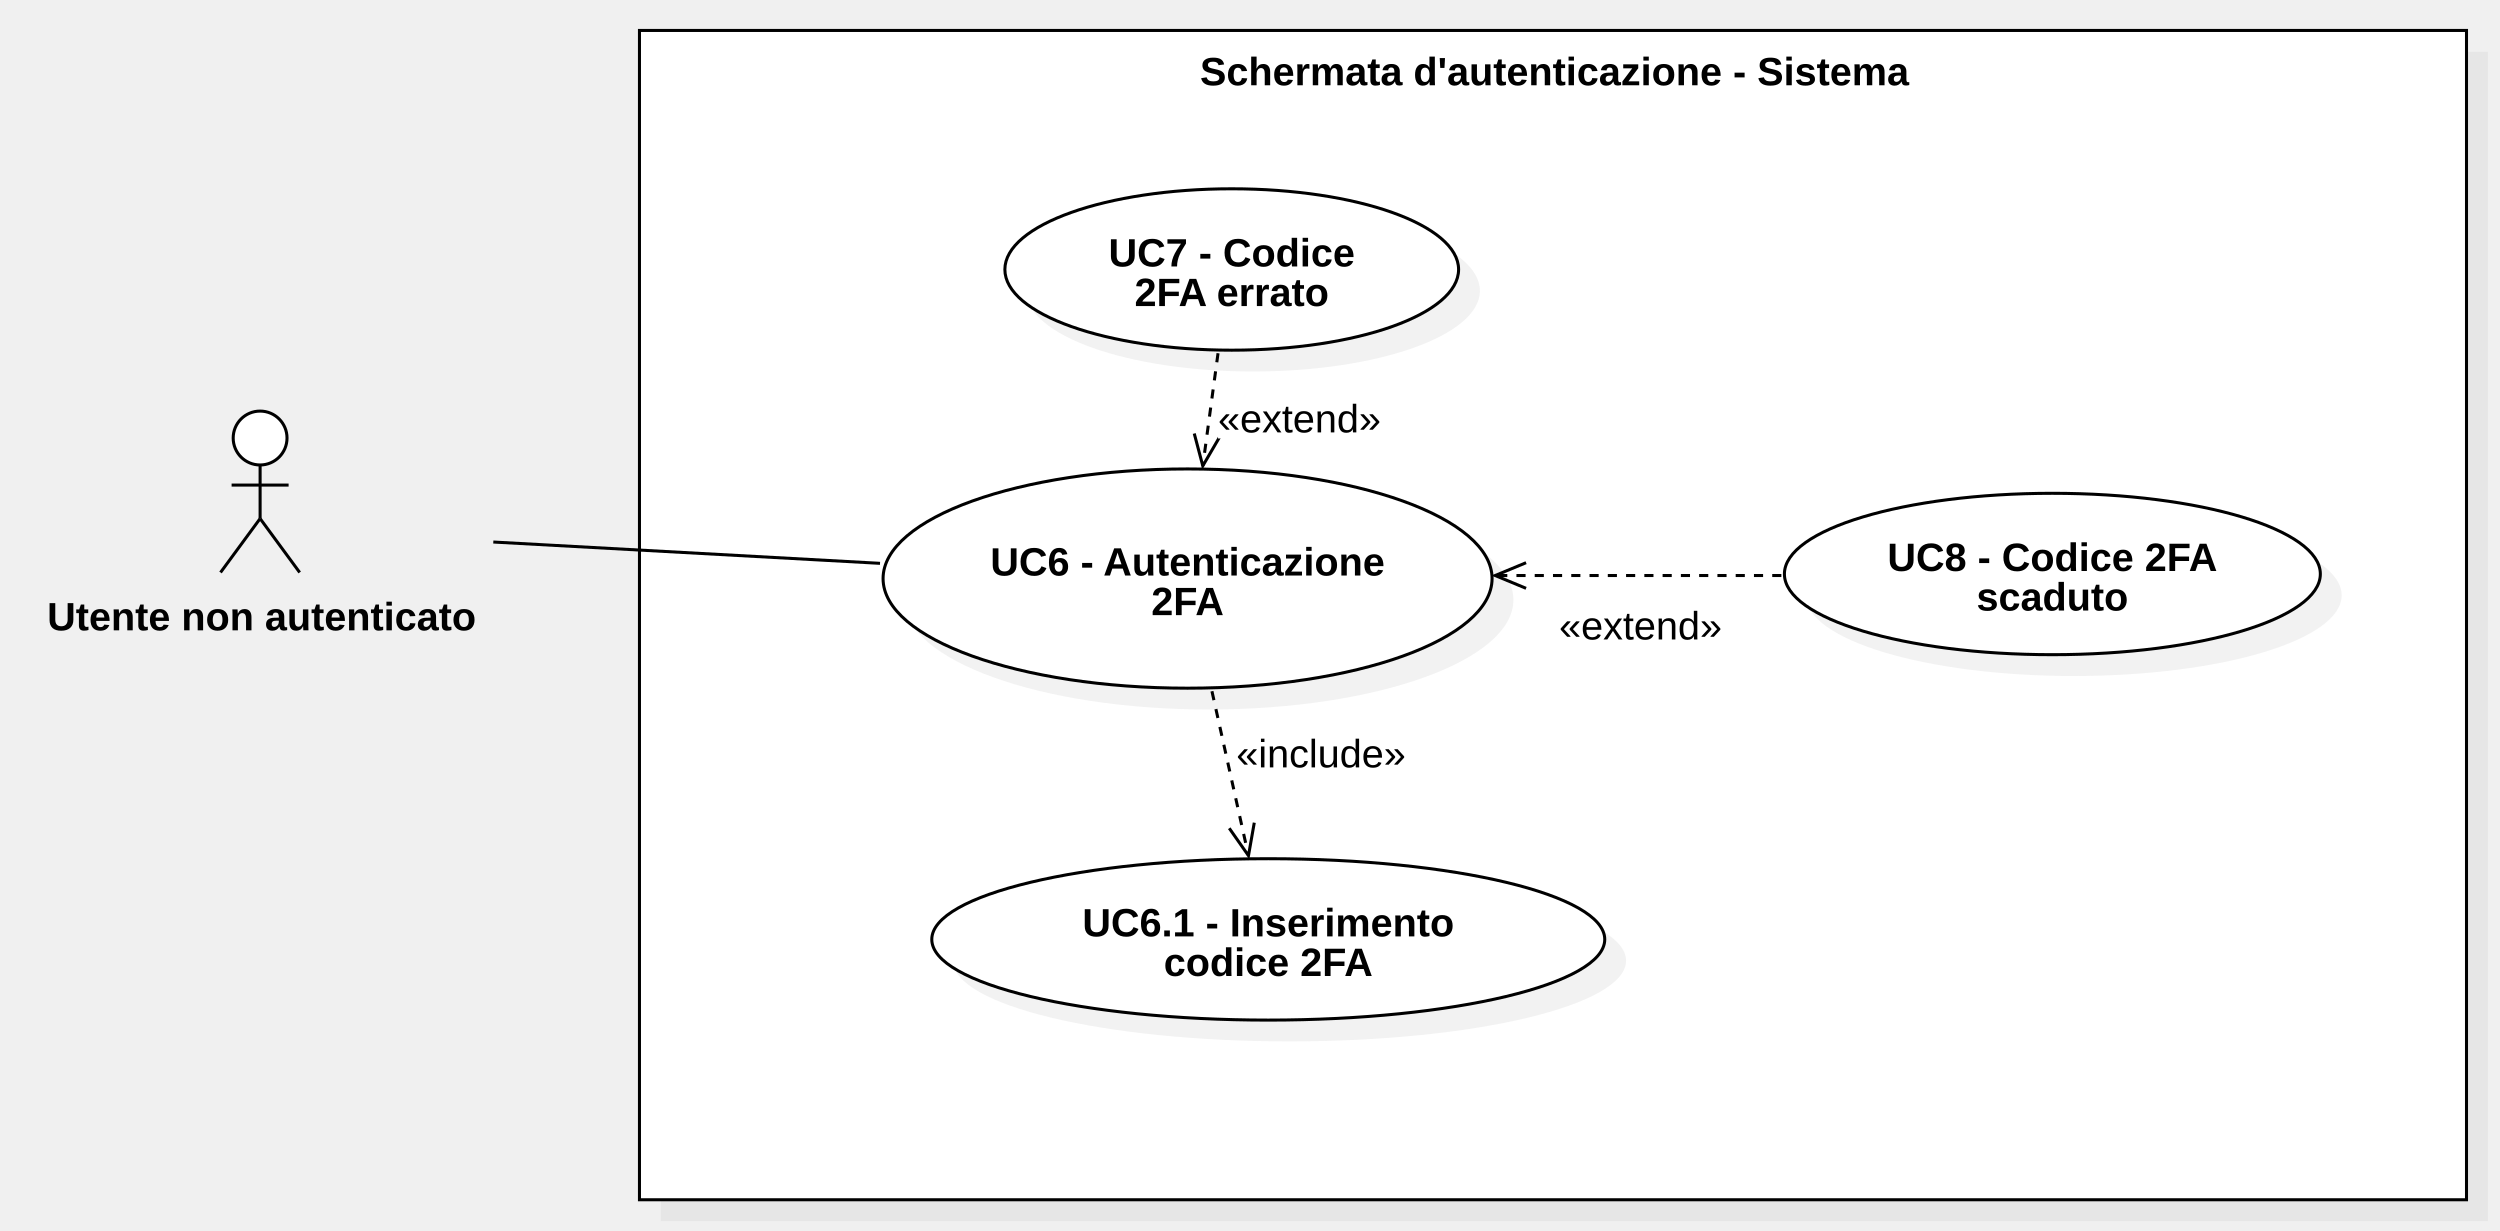
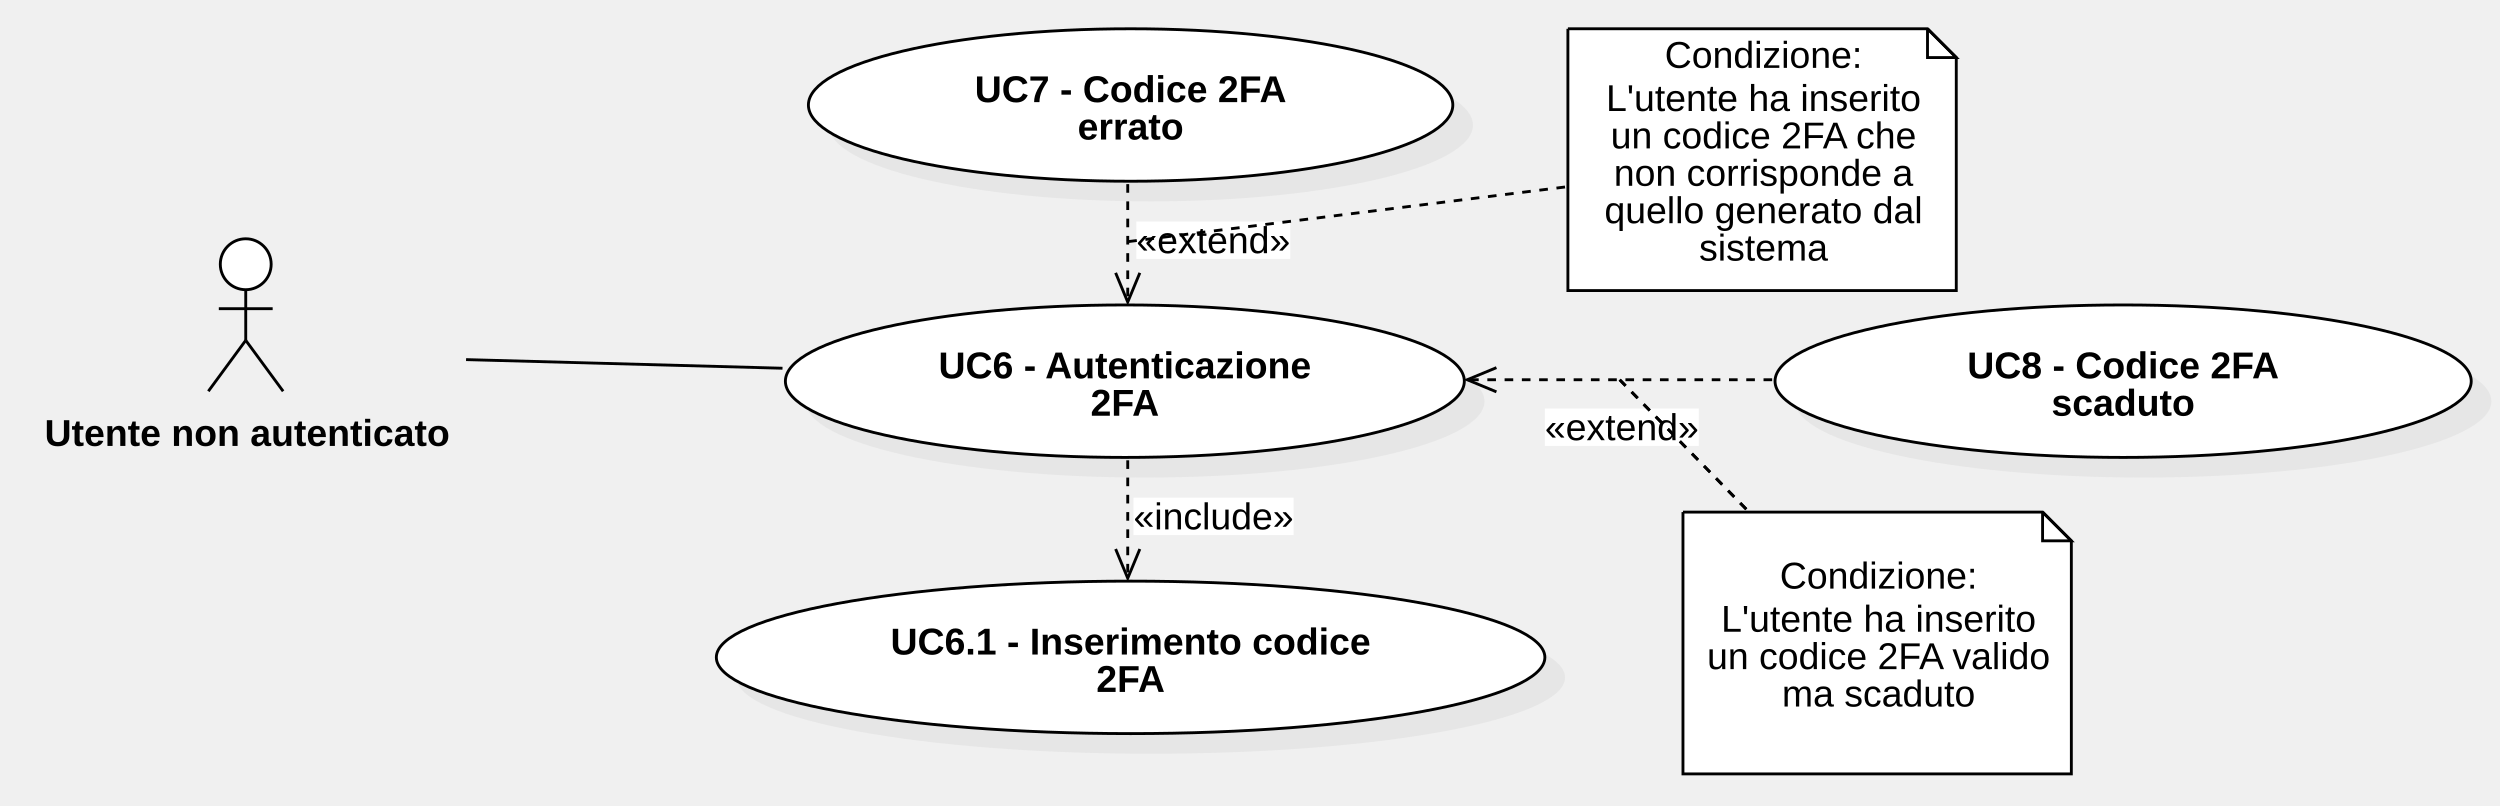
- <svg xmlns="http://www.w3.org/2000/svg" version="1.1" width="821" height="404">
+ <svg xmlns="http://www.w3.org/2000/svg" version="1.1" width="869" height="280">
  <defs />
  <g>
    <g>
-       <rect fill="#C0C0C0" stroke="none" x="525" y="344" width="600" height="384" transform="matrix(1 0 0 1 -308 -327)" fill-opacity="0.2" />
+       <path fill="#ffffff" stroke="none" paint-order="stroke fill markers" d=" M 76.578 91.85 C 76.578 86.962 80.536 83 85.418 83 C 90.3 83 94.258 86.962 94.258 91.85 C 94.258 96.738 90.3 100.7 85.418 100.7 C 80.536 100.7 76.578 96.738 76.578 91.85 Z" />
    </g>
    <g>
-       <rect fill="#ffffff" stroke="none" x="518" y="337" width="600" height="384" transform="matrix(1 0 0 1 -308 -327)" />
+       <path fill="none" stroke="#000000" paint-order="fill stroke markers" d=" M 76.578 91.85 C 76.578 86.962 80.536 83 85.418 83 C 90.3 83 94.258 86.962 94.258 91.85 C 94.258 96.738 90.3 100.7 85.418 100.7 C 80.536 100.7 76.578 96.738 76.578 91.85 Z" stroke-miterlimit="10" stroke-dasharray="" />
    </g>
    <g>
-       <path fill="none" stroke="#000000" paint-order="fill stroke markers" d=" M 210 10 L 810 10 L 810 394 L 210 394 L 210 10 Z Z" stroke-miterlimit="10" stroke-dasharray="" />
+       <path fill="none" stroke="#000000" paint-order="fill stroke markers" d=" M 85.418 100.7 L 85.418 118.3" stroke-miterlimit="10" stroke-dasharray="" />
+     </g>
+     <g>
+       <path fill="none" stroke="#000000" paint-order="fill stroke markers" d=" M 76.058 107.3 L 94.778 107.3" stroke-miterlimit="10" stroke-dasharray="" />
+     </g>
+     <g>
+       <path fill="none" stroke="#000000" paint-order="fill stroke markers" d=" M 85.418 118.3 L 72.418 136" stroke-miterlimit="10" stroke-dasharray="" />
+     </g>
+     <g>
+       <path fill="none" stroke="#000000" paint-order="fill stroke markers" d=" M 85.418 118.3 L 98.418 136" stroke-miterlimit="10" stroke-dasharray="" />
    </g>
    <g>
      <g>
        <path fill="none" stroke="none" />
-         <text fill="#000000" stroke="none" font-family="Arial" font-size="13px" font-style="normal" font-weight="bold" text-decoration="undefined" x="818.5" y="350.5" text-anchor="middle" dominant-baseline="central" transform="matrix(1 0 0 1 -308 -327)">Schermata d'autenticazione - Sistema</text>
+         <text fill="#000000" stroke="none" font-family="Arial" font-size="13px" font-style="normal" font-weight="bold" text-decoration="undefined" x="300.918" y="617.5" text-anchor="middle" dominant-baseline="central" transform="matrix(1 0 0 1 -215 -467)">Utente non autenticato</text>
      </g>
    </g>
    <g>
-       <path fill="#ffffff" stroke="none" paint-order="stroke fill markers" d=" M 76.578 143.85 C 76.578 138.962 80.536 135 85.418 135 C 90.3 135 94.258 138.962 94.258 143.85 C 94.258 148.738 90.3 152.7 85.418 152.7 C 80.536 152.7 76.578 148.738 76.578 143.85 Z" />
+       <path fill="#C0C0C0" stroke="none" paint-order="stroke fill markers" d=" M 280 139.5 C 280 124.864 332.83 113 398 113 C 463.17 113 516 124.864 516 139.5 C 516 154.136 463.17 166 398 166 C 332.83 166 280 154.136 280 139.5 Z" fill-opacity="0.2" />
    </g>
    <g>
-       <path fill="none" stroke="#000000" paint-order="fill stroke markers" d=" M 76.578 143.85 C 76.578 138.962 80.536 135 85.418 135 C 90.3 135 94.258 138.962 94.258 143.85 C 94.258 148.738 90.3 152.7 85.418 152.7 C 80.536 152.7 76.578 148.738 76.578 143.85 Z" stroke-miterlimit="10" stroke-dasharray="" />
+       <path fill="#ffffff" stroke="none" paint-order="stroke fill markers" d=" M 273 132.5 C 273 117.864 325.83 106 391 106 C 456.17 106 509 117.864 509 132.5 C 509 147.136 456.17 159 391 159 C 325.83 159 273 147.136 273 132.5 Z" />
    </g>
    <g>
-       <path fill="none" stroke="#000000" paint-order="fill stroke markers" d=" M 85.418 152.7 L 85.418 170.3" stroke-miterlimit="10" stroke-dasharray="" />
-     </g>
-     <g>
-       <path fill="none" stroke="#000000" paint-order="fill stroke markers" d=" M 76.058 159.3 L 94.778 159.3" stroke-miterlimit="10" stroke-dasharray="" />
-     </g>
-     <g>
-       <path fill="none" stroke="#000000" paint-order="fill stroke markers" d=" M 85.418 170.3 L 72.418 188" stroke-miterlimit="10" stroke-dasharray="" />
-     </g>
-     <g>
-       <path fill="none" stroke="#000000" paint-order="fill stroke markers" d=" M 85.418 170.3 L 98.418 188" stroke-miterlimit="10" stroke-dasharray="" />
+       <path fill="none" stroke="#000000" paint-order="fill stroke markers" d=" M 273 132.5 C 273 117.864 325.83 106 391 106 C 456.17 106 509 117.864 509 132.5 C 509 147.136 456.17 159 391 159 C 325.83 159 273 147.136 273 132.5 Z" stroke-miterlimit="10" stroke-dasharray="" />
    </g>
    <g>
      <g>
        <path fill="none" stroke="none" />
-         <text fill="#000000" stroke="none" font-family="Arial" font-size="13px" font-style="normal" font-weight="bold" text-decoration="undefined" x="393.918" y="529.5" text-anchor="middle" dominant-baseline="central" transform="matrix(1 0 0 1 -308 -327)">Utente non autenticato</text>
+         <text fill="#000000" stroke="none" font-family="Arial" font-size="13px" font-style="normal" font-weight="bold" text-decoration="undefined" x="606" y="594" text-anchor="middle" dominant-baseline="central" transform="matrix(1 0 0 1 -215 -467)">UC6 - Autenticazione</text>
+         <text fill="#000000" stroke="none" font-family="Arial" font-size="13px" font-style="normal" font-weight="bold" text-decoration="undefined" x="606" y="607" text-anchor="middle" dominant-baseline="central" transform="matrix(1 0 0 1 -215 -467)">2FA</text>
      </g>
    </g>
    <g>
-       <path fill="#C0C0C0" stroke="none" paint-order="stroke fill markers" d=" M 297 197 C 297 177.118 341.772 161 397 161 C 452.228 161 497 177.118 497 197 C 497 216.882 452.228 233 397 233 C 341.772 233 297 216.882 297 197 Z" fill-opacity="0.2" />
+       <path fill="#C0C0C0" stroke="none" paint-order="stroke fill markers" d=" M 288 43.5 C 288 28.864 338.144 17 400 17 C 461.856 17 512 28.864 512 43.5 C 512 58.136 461.856 70 400 70 C 338.144 70 288 58.136 288 43.5 Z" fill-opacity="0.2" />
    </g>
    <g>
-       <path fill="#ffffff" stroke="none" paint-order="stroke fill markers" d=" M 290 190 C 290 170.118 334.772 154 390 154 C 445.228 154 490 170.118 490 190 C 490 209.882 445.228 226 390 226 C 334.772 226 290 209.882 290 190 Z" />
+       <path fill="#ffffff" stroke="none" paint-order="stroke fill markers" d=" M 281 36.5 C 281 21.864 331.144 10 393 10 C 454.856 10 505 21.864 505 36.5 C 505 51.136 454.856 63 393 63 C 331.144 63 281 51.136 281 36.5 Z" />
    </g>
    <g>
-       <path fill="none" stroke="#000000" paint-order="fill stroke markers" d=" M 290 190 C 290 170.118 334.772 154 390 154 C 445.228 154 490 170.118 490 190 C 490 209.882 445.228 226 390 226 C 334.772 226 290 209.882 290 190 Z" stroke-miterlimit="10" stroke-dasharray="" />
+       <path fill="none" stroke="#000000" paint-order="fill stroke markers" d=" M 281 36.5 C 281 21.864 331.144 10 393 10 C 454.856 10 505 21.864 505 36.5 C 505 51.136 454.856 63 393 63 C 331.144 63 281 51.136 281 36.5 Z" stroke-miterlimit="10" stroke-dasharray="" />
    </g>
    <g>
      <g>
        <path fill="none" stroke="none" />
-         <text fill="#000000" stroke="none" font-family="Arial" font-size="13px" font-style="normal" font-weight="bold" text-decoration="undefined" x="698" y="511.5" text-anchor="middle" dominant-baseline="central" transform="matrix(1 0 0 1 -308 -327)">UC6 - Autenticazione</text>
-         <text fill="#000000" stroke="none" font-family="Arial" font-size="13px" font-style="normal" font-weight="bold" text-decoration="undefined" x="698" y="524.5" text-anchor="middle" dominant-baseline="central" transform="matrix(1 0 0 1 -308 -327)">2FA</text>
+         <text fill="#000000" stroke="none" font-family="Arial" font-size="13px" font-style="normal" font-weight="bold" text-decoration="undefined" x="608" y="498" text-anchor="middle" dominant-baseline="central" transform="matrix(1 0 0 1 -215 -467)">UC7 - Codice 2FA</text>
+         <text fill="#000000" stroke="none" font-family="Arial" font-size="13px" font-style="normal" font-weight="bold" text-decoration="undefined" x="608" y="511" text-anchor="middle" dominant-baseline="central" transform="matrix(1 0 0 1 -215 -467)">errato</text>
      </g>
    </g>
    <g>
-       <path fill="#C0C0C0" stroke="none" paint-order="stroke fill markers" d=" M 337 95.5 C 337 80.864 370.355 69 411.5 69 C 452.645 69 486 80.864 486 95.5 C 486 110.136 452.645 122 411.5 122 C 370.355 122 337 110.136 337 95.5 Z" fill-opacity="0.2" />
+       <path fill="#C0C0C0" stroke="none" paint-order="stroke fill markers" d=" M 624 139.5 C 624 124.864 678.174 113 745 113 C 811.826 113 866 124.864 866 139.5 C 866 154.136 811.826 166 745 166 C 678.174 166 624 154.136 624 139.5 Z" fill-opacity="0.2" />
    </g>
    <g>
-       <path fill="#ffffff" stroke="none" paint-order="stroke fill markers" d=" M 330 88.5 C 330 73.864 363.355 62 404.5 62 C 445.645 62 479 73.864 479 88.5 C 479 103.136 445.645 115 404.5 115 C 363.355 115 330 103.136 330 88.5 Z" />
+       <path fill="#ffffff" stroke="none" paint-order="stroke fill markers" d=" M 617 132.5 C 617 117.864 671.174 106 738 106 C 804.826 106 859 117.864 859 132.5 C 859 147.136 804.826 159 738 159 C 671.174 159 617 147.136 617 132.5 Z" />
    </g>
    <g>
-       <path fill="none" stroke="#000000" paint-order="fill stroke markers" d=" M 330 88.5 C 330 73.864 363.355 62 404.5 62 C 445.645 62 479 73.864 479 88.5 C 479 103.136 445.645 115 404.5 115 C 363.355 115 330 103.136 330 88.5 Z" stroke-miterlimit="10" stroke-dasharray="" />
+       <path fill="none" stroke="#000000" paint-order="fill stroke markers" d=" M 617 132.5 C 617 117.864 671.174 106 738 106 C 804.826 106 859 117.864 859 132.5 C 859 147.136 804.826 159 738 159 C 671.174 159 617 147.136 617 132.5 Z" stroke-miterlimit="10" stroke-dasharray="" />
    </g>
    <g>
      <g>
        <path fill="none" stroke="none" />
-         <text fill="#000000" stroke="none" font-family="Arial" font-size="13px" font-style="normal" font-weight="bold" text-decoration="undefined" x="712.5" y="410" text-anchor="middle" dominant-baseline="central" transform="matrix(1 0 0 1 -308 -327)">UC7 - Codice</text>
-         <text fill="#000000" stroke="none" font-family="Arial" font-size="13px" font-style="normal" font-weight="bold" text-decoration="undefined" x="712.5" y="423" text-anchor="middle" dominant-baseline="central" transform="matrix(1 0 0 1 -308 -327)">2FA errato</text>
+         <text fill="#000000" stroke="none" font-family="Arial" font-size="13px" font-style="normal" font-weight="bold" text-decoration="undefined" x="953" y="594" text-anchor="middle" dominant-baseline="central" transform="matrix(1 0 0 1 -215 -467)">UC8 - Codice 2FA</text>
+         <text fill="#000000" stroke="none" font-family="Arial" font-size="13px" font-style="normal" font-weight="bold" text-decoration="undefined" x="953" y="607" text-anchor="middle" dominant-baseline="central" transform="matrix(1 0 0 1 -215 -467)">scaduto</text>
      </g>
    </g>
    <g>
-       <path fill="#C0C0C0" stroke="none" paint-order="stroke fill markers" d=" M 593 195.5 C 593 180.864 632.399 169 681 169 C 729.601 169 769 180.864 769 195.5 C 769 210.136 729.601 222 681 222 C 632.399 222 593 210.136 593 195.5 Z" fill-opacity="0.2" />
+       <path fill="#C0C0C0" stroke="none" paint-order="stroke fill markers" d=" M 256 235.5 C 256 220.864 320.471 209 400 209 C 479.529 209 544 220.864 544 235.5 C 544 250.136 479.529 262 400 262 C 320.471 262 256 250.136 256 235.5 Z" fill-opacity="0.2" />
    </g>
    <g>
-       <path fill="#ffffff" stroke="none" paint-order="stroke fill markers" d=" M 586 188.5 C 586 173.864 625.399 162 674 162 C 722.601 162 762 173.864 762 188.5 C 762 203.136 722.601 215 674 215 C 625.399 215 586 203.136 586 188.5 Z" />
+       <path fill="#ffffff" stroke="none" paint-order="stroke fill markers" d=" M 249 228.5 C 249 213.864 313.471 202 393 202 C 472.529 202 537 213.864 537 228.5 C 537 243.136 472.529 255 393 255 C 313.471 255 249 243.136 249 228.5 Z" />
    </g>
    <g>
-       <path fill="none" stroke="#000000" paint-order="fill stroke markers" d=" M 586 188.5 C 586 173.864 625.399 162 674 162 C 722.601 162 762 173.864 762 188.5 C 762 203.136 722.601 215 674 215 C 625.399 215 586 203.136 586 188.5 Z" stroke-miterlimit="10" stroke-dasharray="" />
+       <path fill="none" stroke="#000000" paint-order="fill stroke markers" d=" M 249 228.5 C 249 213.864 313.471 202 393 202 C 472.529 202 537 213.864 537 228.5 C 537 243.136 472.529 255 393 255 C 313.471 255 249 243.136 249 228.5 Z" stroke-miterlimit="10" stroke-dasharray="" />
    </g>
    <g>
      <g>
        <path fill="none" stroke="none" />
-         <text fill="#000000" stroke="none" font-family="Arial" font-size="13px" font-style="normal" font-weight="bold" text-decoration="undefined" x="982" y="510" text-anchor="middle" dominant-baseline="central" transform="matrix(1 0 0 1 -308 -327)">UC8 - Codice 2FA</text>
-         <text fill="#000000" stroke="none" font-family="Arial" font-size="13px" font-style="normal" font-weight="bold" text-decoration="undefined" x="982" y="523" text-anchor="middle" dominant-baseline="central" transform="matrix(1 0 0 1 -308 -327)">scaduto</text>
+         <text fill="#000000" stroke="none" font-family="Arial" font-size="13px" font-style="normal" font-weight="bold" text-decoration="undefined" x="608" y="690" text-anchor="middle" dominant-baseline="central" transform="matrix(1 0 0 1 -215 -467)">UC6.1 - Inserimento codice</text>
+         <text fill="#000000" stroke="none" font-family="Arial" font-size="13px" font-style="normal" font-weight="bold" text-decoration="undefined" x="608" y="703" text-anchor="middle" dominant-baseline="central" transform="matrix(1 0 0 1 -215 -467)">2FA</text>
      </g>
    </g>
    <g>
-       <path fill="#C0C0C0" stroke="none" paint-order="stroke fill markers" d=" M 313 315.5 C 313 300.864 362.473 289 423.5 289 C 484.527 289 534 300.864 534 315.5 C 534 330.136 484.527 342 423.5 342 C 362.473 342 313 330.136 313 315.5 Z" fill-opacity="0.2" />
+       <path fill="none" stroke="#000000" paint-order="fill stroke markers" d=" M 392 64 L 392 105" stroke-miterlimit="10" stroke-dasharray="3" />
    </g>
    <g>
-       <path fill="#ffffff" stroke="none" paint-order="stroke fill markers" d=" M 306 308.5 C 306 293.864 355.473 282 416.5 282 C 477.527 282 527 293.864 527 308.5 C 527 323.136 477.527 335 416.5 335 C 355.473 335 306 323.136 306 308.5 Z" />
+       <path fill="none" stroke="#000000" paint-order="fill stroke markers" d=" M 387.79 94.837 L 392 105 L 396.21 94.837" stroke-miterlimit="10" stroke-dasharray="" />
    </g>
    <g>
-       <path fill="none" stroke="#000000" paint-order="fill stroke markers" d=" M 306 308.5 C 306 293.864 355.473 282 416.5 282 C 477.527 282 527 293.864 527 308.5 C 527 323.136 477.527 335 416.5 335 C 355.473 335 306 323.136 306 308.5 Z" stroke-miterlimit="10" stroke-dasharray="" />
+       <rect fill="#ffffff" stroke="none" x="610" y="544" width="53.492" height="13" transform="matrix(1 0 0 1 -215 -467)" />
    </g>
    <g>
      <g>
        <path fill="none" stroke="none" />
-         <text fill="#000000" stroke="none" font-family="Arial" font-size="13px" font-style="normal" font-weight="bold" text-decoration="undefined" x="724.5" y="630" text-anchor="middle" dominant-baseline="central" transform="matrix(1 0 0 1 -308 -327)">UC6.1 - Inserimento</text>
-         <text fill="#000000" stroke="none" font-family="Arial" font-size="13px" font-style="normal" font-weight="bold" text-decoration="undefined" x="724.5" y="643" text-anchor="middle" dominant-baseline="central" transform="matrix(1 0 0 1 -308 -327)">codice 2FA</text>
+         <text fill="#000000" stroke="none" font-family="Arial" font-size="13px" font-style="normal" font-weight="normal" text-decoration="undefined" x="636.746" y="550.5" text-anchor="middle" dominant-baseline="central" transform="matrix(1 0 0 1 -215 -467)">«extend»</text>
      </g>
    </g>
    <g>
-       <path fill="none" stroke="#000000" paint-order="fill stroke markers" d=" M 400 116 L 395 153" stroke-miterlimit="10" stroke-dasharray="3" />
+       <path fill="none" stroke="#000000" paint-order="fill stroke markers" d=" M 616 132 L 510 132" stroke-miterlimit="10" stroke-dasharray="3" />
    </g>
    <g>
-       <path fill="none" stroke="#000000" paint-order="fill stroke markers" d=" M 392.189 142.365 L 395 153 L 400.533 143.493" stroke-miterlimit="10" stroke-dasharray="" />
+       <path fill="none" stroke="#000000" paint-order="fill stroke markers" d=" M 520.163 127.79 L 510 132 L 520.163 136.21" stroke-miterlimit="10" stroke-dasharray="" />
    </g>
    <g>
-       <rect fill="#ffffff" stroke="none" x="708" y="458" width="53.492" height="13" transform="matrix(1 0 0 1 -308 -327)" />
+       <rect fill="#ffffff" stroke="none" x="752" y="609" width="53.492" height="13" transform="matrix(1 0 0 1 -215 -467)" />
    </g>
    <g>
      <g>
        <path fill="none" stroke="none" />
-         <text fill="#000000" stroke="none" font-family="Arial" font-size="13px" font-style="normal" font-weight="normal" text-decoration="undefined" x="734.746" y="464.5" text-anchor="middle" dominant-baseline="central" transform="matrix(1 0 0 1 -308 -327)">«extend»</text>
+         <text fill="#000000" stroke="none" font-family="Arial" font-size="13px" font-style="normal" font-weight="normal" text-decoration="undefined" x="778.746" y="615.5" text-anchor="middle" dominant-baseline="central" transform="matrix(1 0 0 1 -215 -467)">«extend»</text>
      </g>
    </g>
    <g>
-       <path fill="none" stroke="#000000" paint-order="fill stroke markers" d=" M 585 189 L 491 189" stroke-miterlimit="10" stroke-dasharray="3" />
+       <path fill="none" stroke="#000000" paint-order="fill stroke markers" d=" M 392 160 L 392 201" stroke-miterlimit="10" stroke-dasharray="3" />
    </g>
    <g>
-       <path fill="none" stroke="#000000" paint-order="fill stroke markers" d=" M 501.163 184.79 L 491 189 L 501.163 193.21" stroke-miterlimit="10" stroke-dasharray="" />
+       <path fill="none" stroke="#000000" paint-order="fill stroke markers" d=" M 387.79 190.837 L 392 201 L 396.21 190.837" stroke-miterlimit="10" stroke-dasharray="" />
    </g>
    <g>
-       <rect fill="#ffffff" stroke="none" x="820" y="526" width="53.492" height="13" transform="matrix(1 0 0 1 -308 -327)" />
+       <rect fill="#ffffff" stroke="none" x="609" y="640" width="55.656" height="13" transform="matrix(1 0 0 1 -215 -467)" />
    </g>
    <g>
      <g>
        <path fill="none" stroke="none" />
-         <text fill="#000000" stroke="none" font-family="Arial" font-size="13px" font-style="normal" font-weight="normal" text-decoration="undefined" x="846.746" y="532.5" text-anchor="middle" dominant-baseline="central" transform="matrix(1 0 0 1 -308 -327)">«extend»</text>
+         <text fill="#000000" stroke="none" font-family="Arial" font-size="13px" font-style="normal" font-weight="normal" text-decoration="undefined" x="636.828" y="646.5" text-anchor="middle" dominant-baseline="central" transform="matrix(1 0 0 1 -215 -467)">«include»</text>
      </g>
    </g>
    <g>
-       <path fill="none" stroke="#000000" paint-order="fill stroke markers" d=" M 398 227 L 410 281" stroke-miterlimit="10" stroke-dasharray="3" />
+       <path fill="none" stroke="#000000" paint-order="fill stroke markers" d=" M 272 128 L 162 125" stroke-miterlimit="10" stroke-dasharray="" />
    </g>
    <g>
-       <path fill="none" stroke="#000000" paint-order="fill stroke markers" d=" M 403.686 271.993 L 410 281 L 411.905 270.166" stroke-miterlimit="10" stroke-dasharray="" />
+       <path fill="#ffffff" stroke="none" paint-order="stroke fill markers" d=" M 585 178 L 710 178 L 720 188 L 720 269 L 585 269 L 585 178" />
    </g>
    <g>
-       <rect fill="#ffffff" stroke="none" x="714" y="568" width="55.656" height="13" transform="matrix(1 0 0 1 -308 -327)" />
+       <path fill="none" stroke="#000000" paint-order="fill stroke markers" d=" M 585 178 L 710 178 L 720 188 L 720 269 L 585 269 L 585 178 L 585 178" stroke-miterlimit="10" stroke-dasharray="" />
+     </g>
+     <g>
+       <path fill="none" stroke="#000000" paint-order="fill stroke markers" d=" M 710 178 L 710 188 L 720 188 L 710 178" stroke-miterlimit="10" stroke-dasharray="" />
    </g>
    <g>
      <g>
        <path fill="none" stroke="none" />
-         <text fill="#000000" stroke="none" font-family="Arial" font-size="13px" font-style="normal" font-weight="normal" text-decoration="undefined" x="741.828" y="574.5" text-anchor="middle" dominant-baseline="central" transform="matrix(1 0 0 1 -308 -327)">«include»</text>
+         <text fill="#000000" stroke="none" font-family="Arial" font-size="13px" font-style="normal" font-weight="normal" text-decoration="undefined" x="868" y="663" text-anchor="middle" dominant-baseline="text-before-edge" transform="matrix(1 0 0 1 -215 -467)">Condizione:</text>
      </g>
    </g>
    <g>
-       <path fill="none" stroke="#000000" paint-order="fill stroke markers" d=" M 289 185 L 162 178" stroke-miterlimit="10" stroke-dasharray="" />
+       <g>
+         <path fill="none" stroke="none" />
+         <text fill="#000000" stroke="none" font-family="Arial" font-size="13px" font-style="normal" font-weight="normal" text-decoration="undefined" x="868" y="678" text-anchor="middle" dominant-baseline="text-before-edge" transform="matrix(1 0 0 1 -215 -467)">L'utente ha inserito</text>
+         <text fill="#000000" stroke="none" font-family="Arial" font-size="13px" font-style="normal" font-weight="normal" text-decoration="undefined" x="868" y="691" text-anchor="middle" dominant-baseline="text-before-edge" transform="matrix(1 0 0 1 -215 -467)">un codice 2FA valido</text>
+         <text fill="#000000" stroke="none" font-family="Arial" font-size="13px" font-style="normal" font-weight="normal" text-decoration="undefined" x="868" y="704" text-anchor="middle" dominant-baseline="text-before-edge" transform="matrix(1 0 0 1 -215 -467)">ma scaduto</text>
+       </g>
+     </g>
+     <g>
+       <path fill="none" stroke="#000000" paint-order="fill stroke markers" d=" M 607 177 L 563 132" stroke-miterlimit="10" stroke-dasharray="3" />
+     </g>
+     <g>
+       <path fill="#ffffff" stroke="none" paint-order="stroke fill markers" d=" M 545 10 L 670 10 L 680 20 L 680 101 L 545 101 L 545 10" />
+     </g>
+     <g>
+       <path fill="none" stroke="#000000" paint-order="fill stroke markers" d=" M 545 10 L 670 10 L 680 20 L 680 101 L 545 101 L 545 10 L 545 10" stroke-miterlimit="10" stroke-dasharray="" />
+     </g>
+     <g>
+       <path fill="none" stroke="#000000" paint-order="fill stroke markers" d=" M 670 10 L 670 20 L 680 20 L 670 10" stroke-miterlimit="10" stroke-dasharray="" />
+     </g>
+     <g>
+       <g>
+         <path fill="none" stroke="none" />
+         <text fill="#000000" stroke="none" font-family="Arial" font-size="13px" font-style="normal" font-weight="normal" text-decoration="undefined" x="828" y="482" text-anchor="middle" dominant-baseline="text-before-edge" transform="matrix(1 0 0 1 -215 -467)">Condizione:</text>
+       </g>
+     </g>
+     <g>
+       <g>
+         <path fill="none" stroke="none" />
+         <text fill="#000000" stroke="none" font-family="Arial" font-size="13px" font-style="normal" font-weight="normal" text-decoration="undefined" x="828" y="497" text-anchor="middle" dominant-baseline="text-before-edge" transform="matrix(1 0 0 1 -215 -467)">L'utente ha inserito</text>
+         <text fill="#000000" stroke="none" font-family="Arial" font-size="13px" font-style="normal" font-weight="normal" text-decoration="undefined" x="828" y="510" text-anchor="middle" dominant-baseline="text-before-edge" transform="matrix(1 0 0 1 -215 -467)">un codice 2FA che</text>
+         <text fill="#000000" stroke="none" font-family="Arial" font-size="13px" font-style="normal" font-weight="normal" text-decoration="undefined" x="828" y="523" text-anchor="middle" dominant-baseline="text-before-edge" transform="matrix(1 0 0 1 -215 -467)">non corrisponde a</text>
+         <text fill="#000000" stroke="none" font-family="Arial" font-size="13px" font-style="normal" font-weight="normal" text-decoration="undefined" x="828" y="536" text-anchor="middle" dominant-baseline="text-before-edge" transform="matrix(1 0 0 1 -215 -467)">quello generato dal</text>
+         <text fill="#000000" stroke="none" font-family="Arial" font-size="13px" font-style="normal" font-weight="normal" text-decoration="undefined" x="828" y="549" text-anchor="middle" dominant-baseline="text-before-edge" transform="matrix(1 0 0 1 -215 -467)">sistema</text>
+       </g>
+     </g>
+     <g>
+       <path fill="none" stroke="#000000" paint-order="fill stroke markers" d=" M 607 177 L 563 132" stroke-miterlimit="10" stroke-dasharray="3" />
+     </g>
+     <g>
+       <path fill="none" stroke="#000000" paint-order="fill stroke markers" d=" M 544 65 L 392 84" stroke-miterlimit="10" stroke-dasharray="3" />
    </g>
  </g>
</svg>
